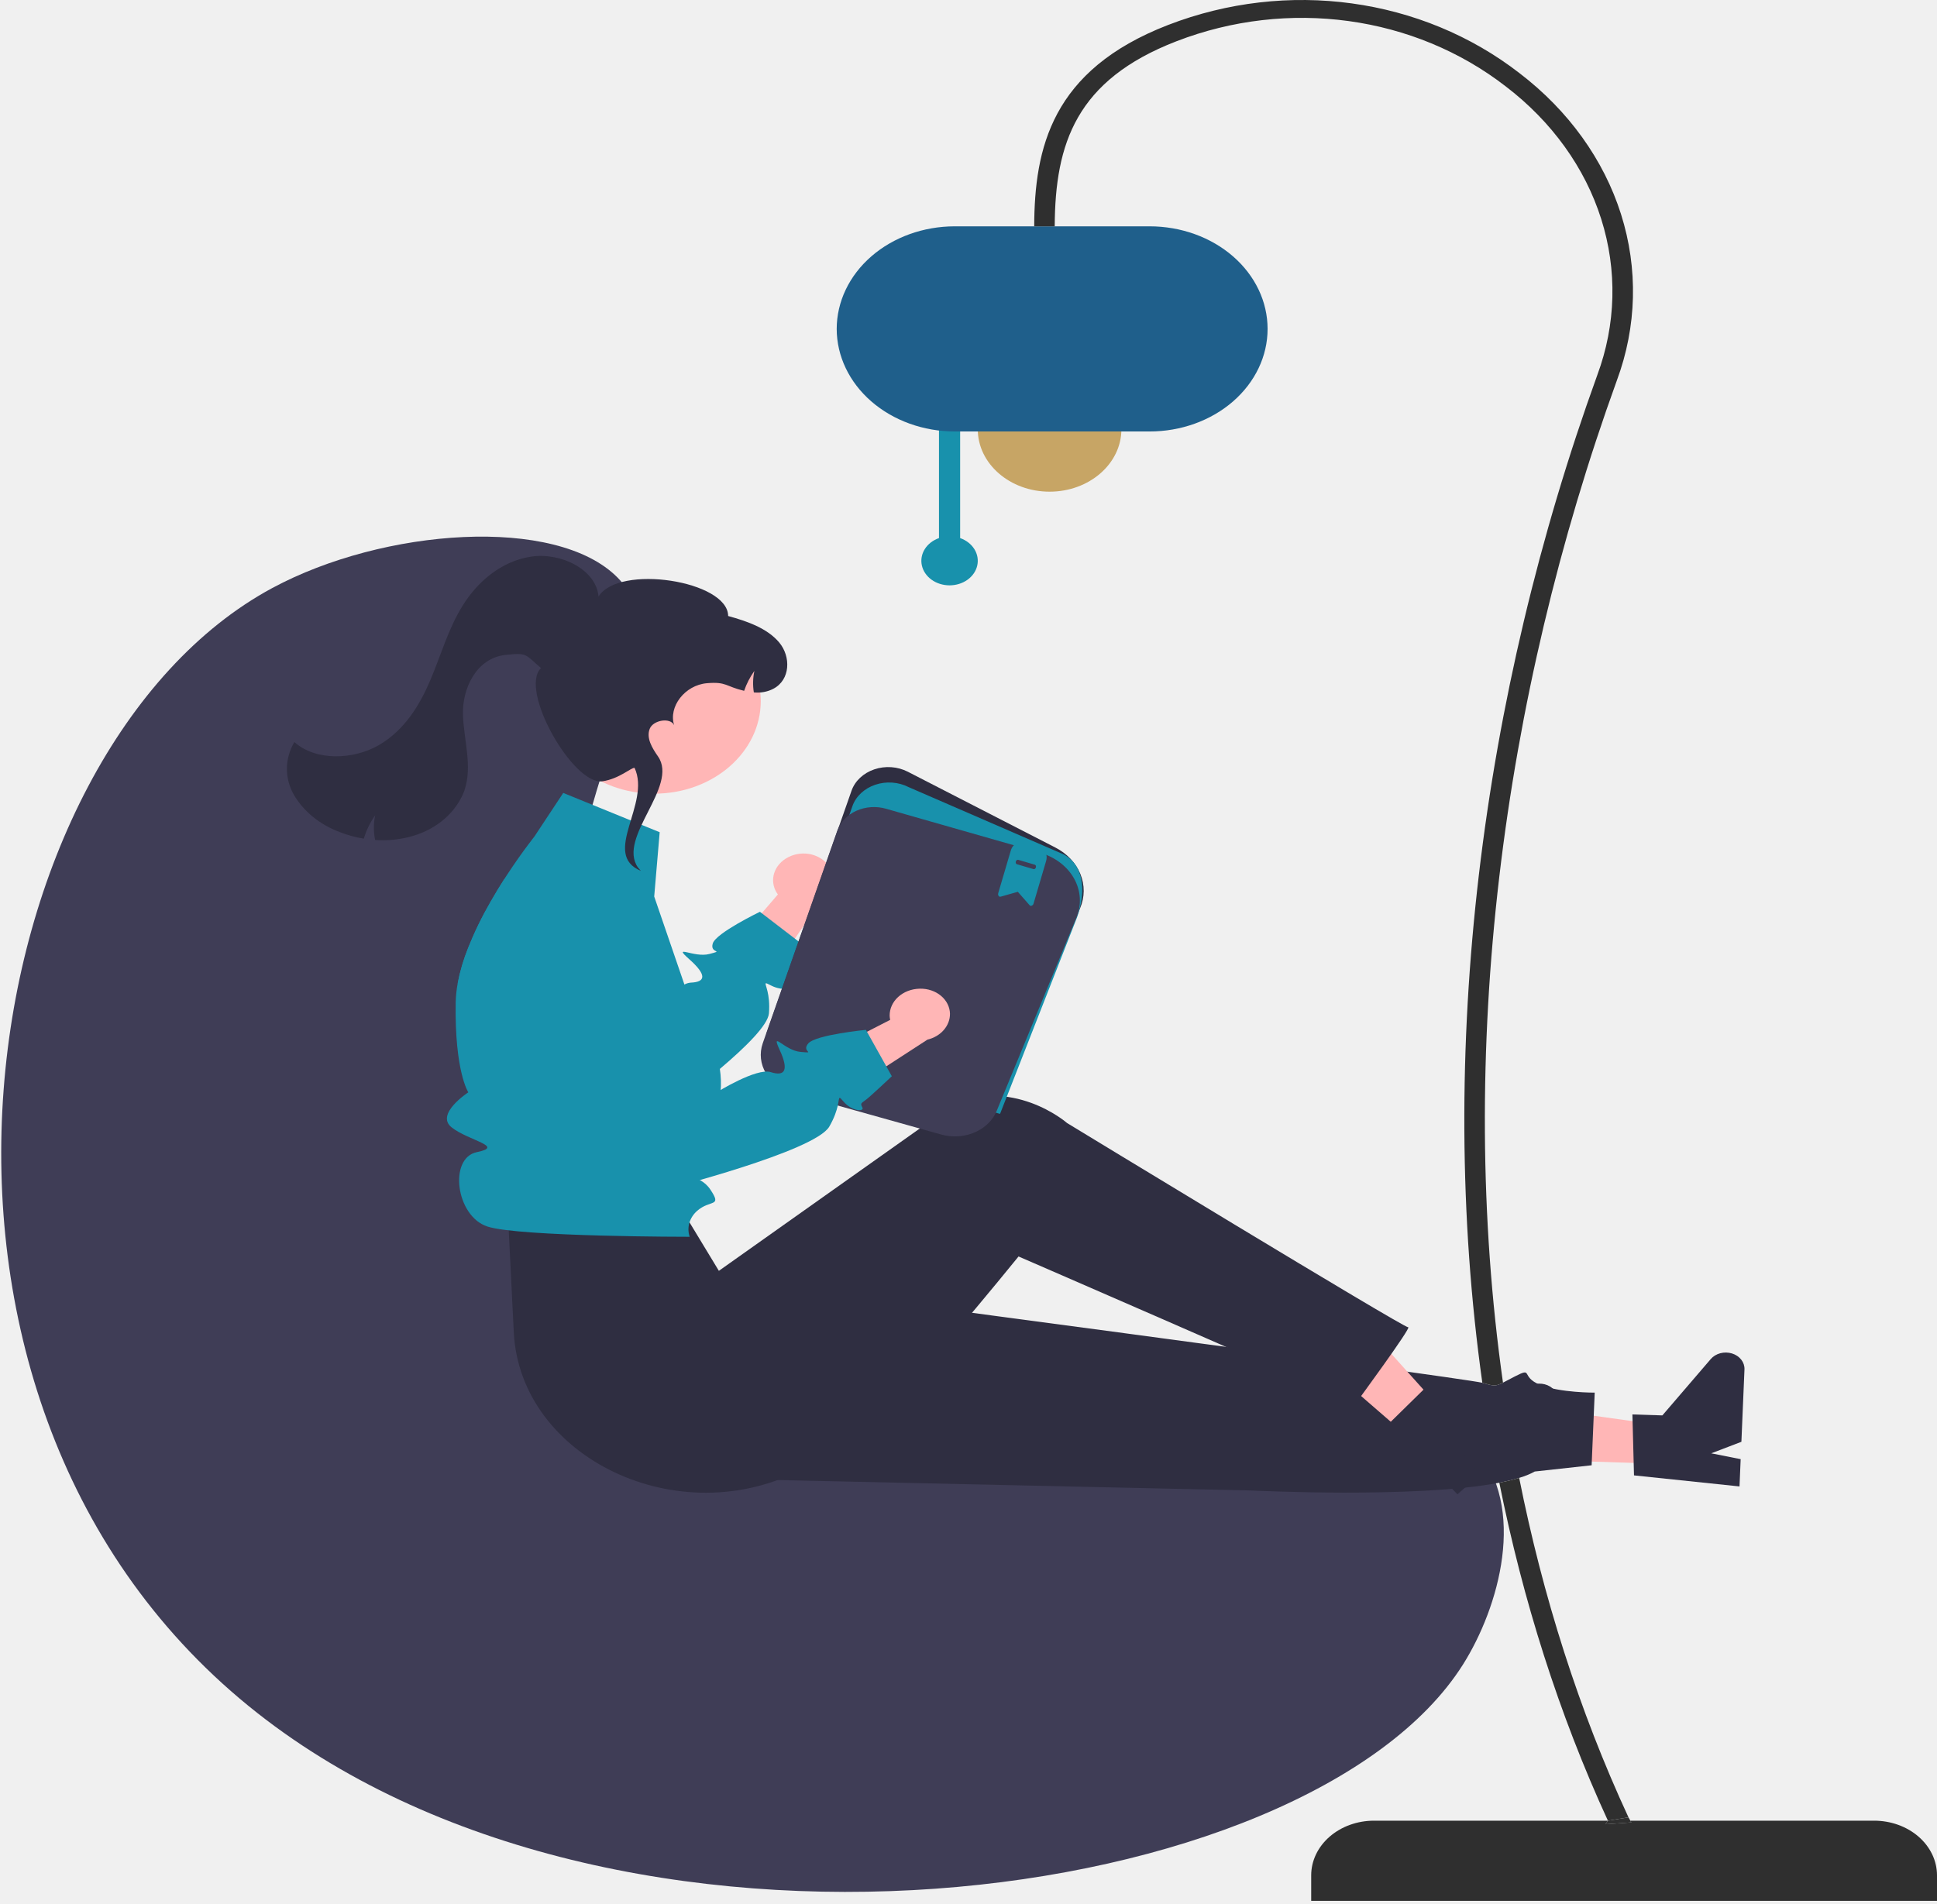
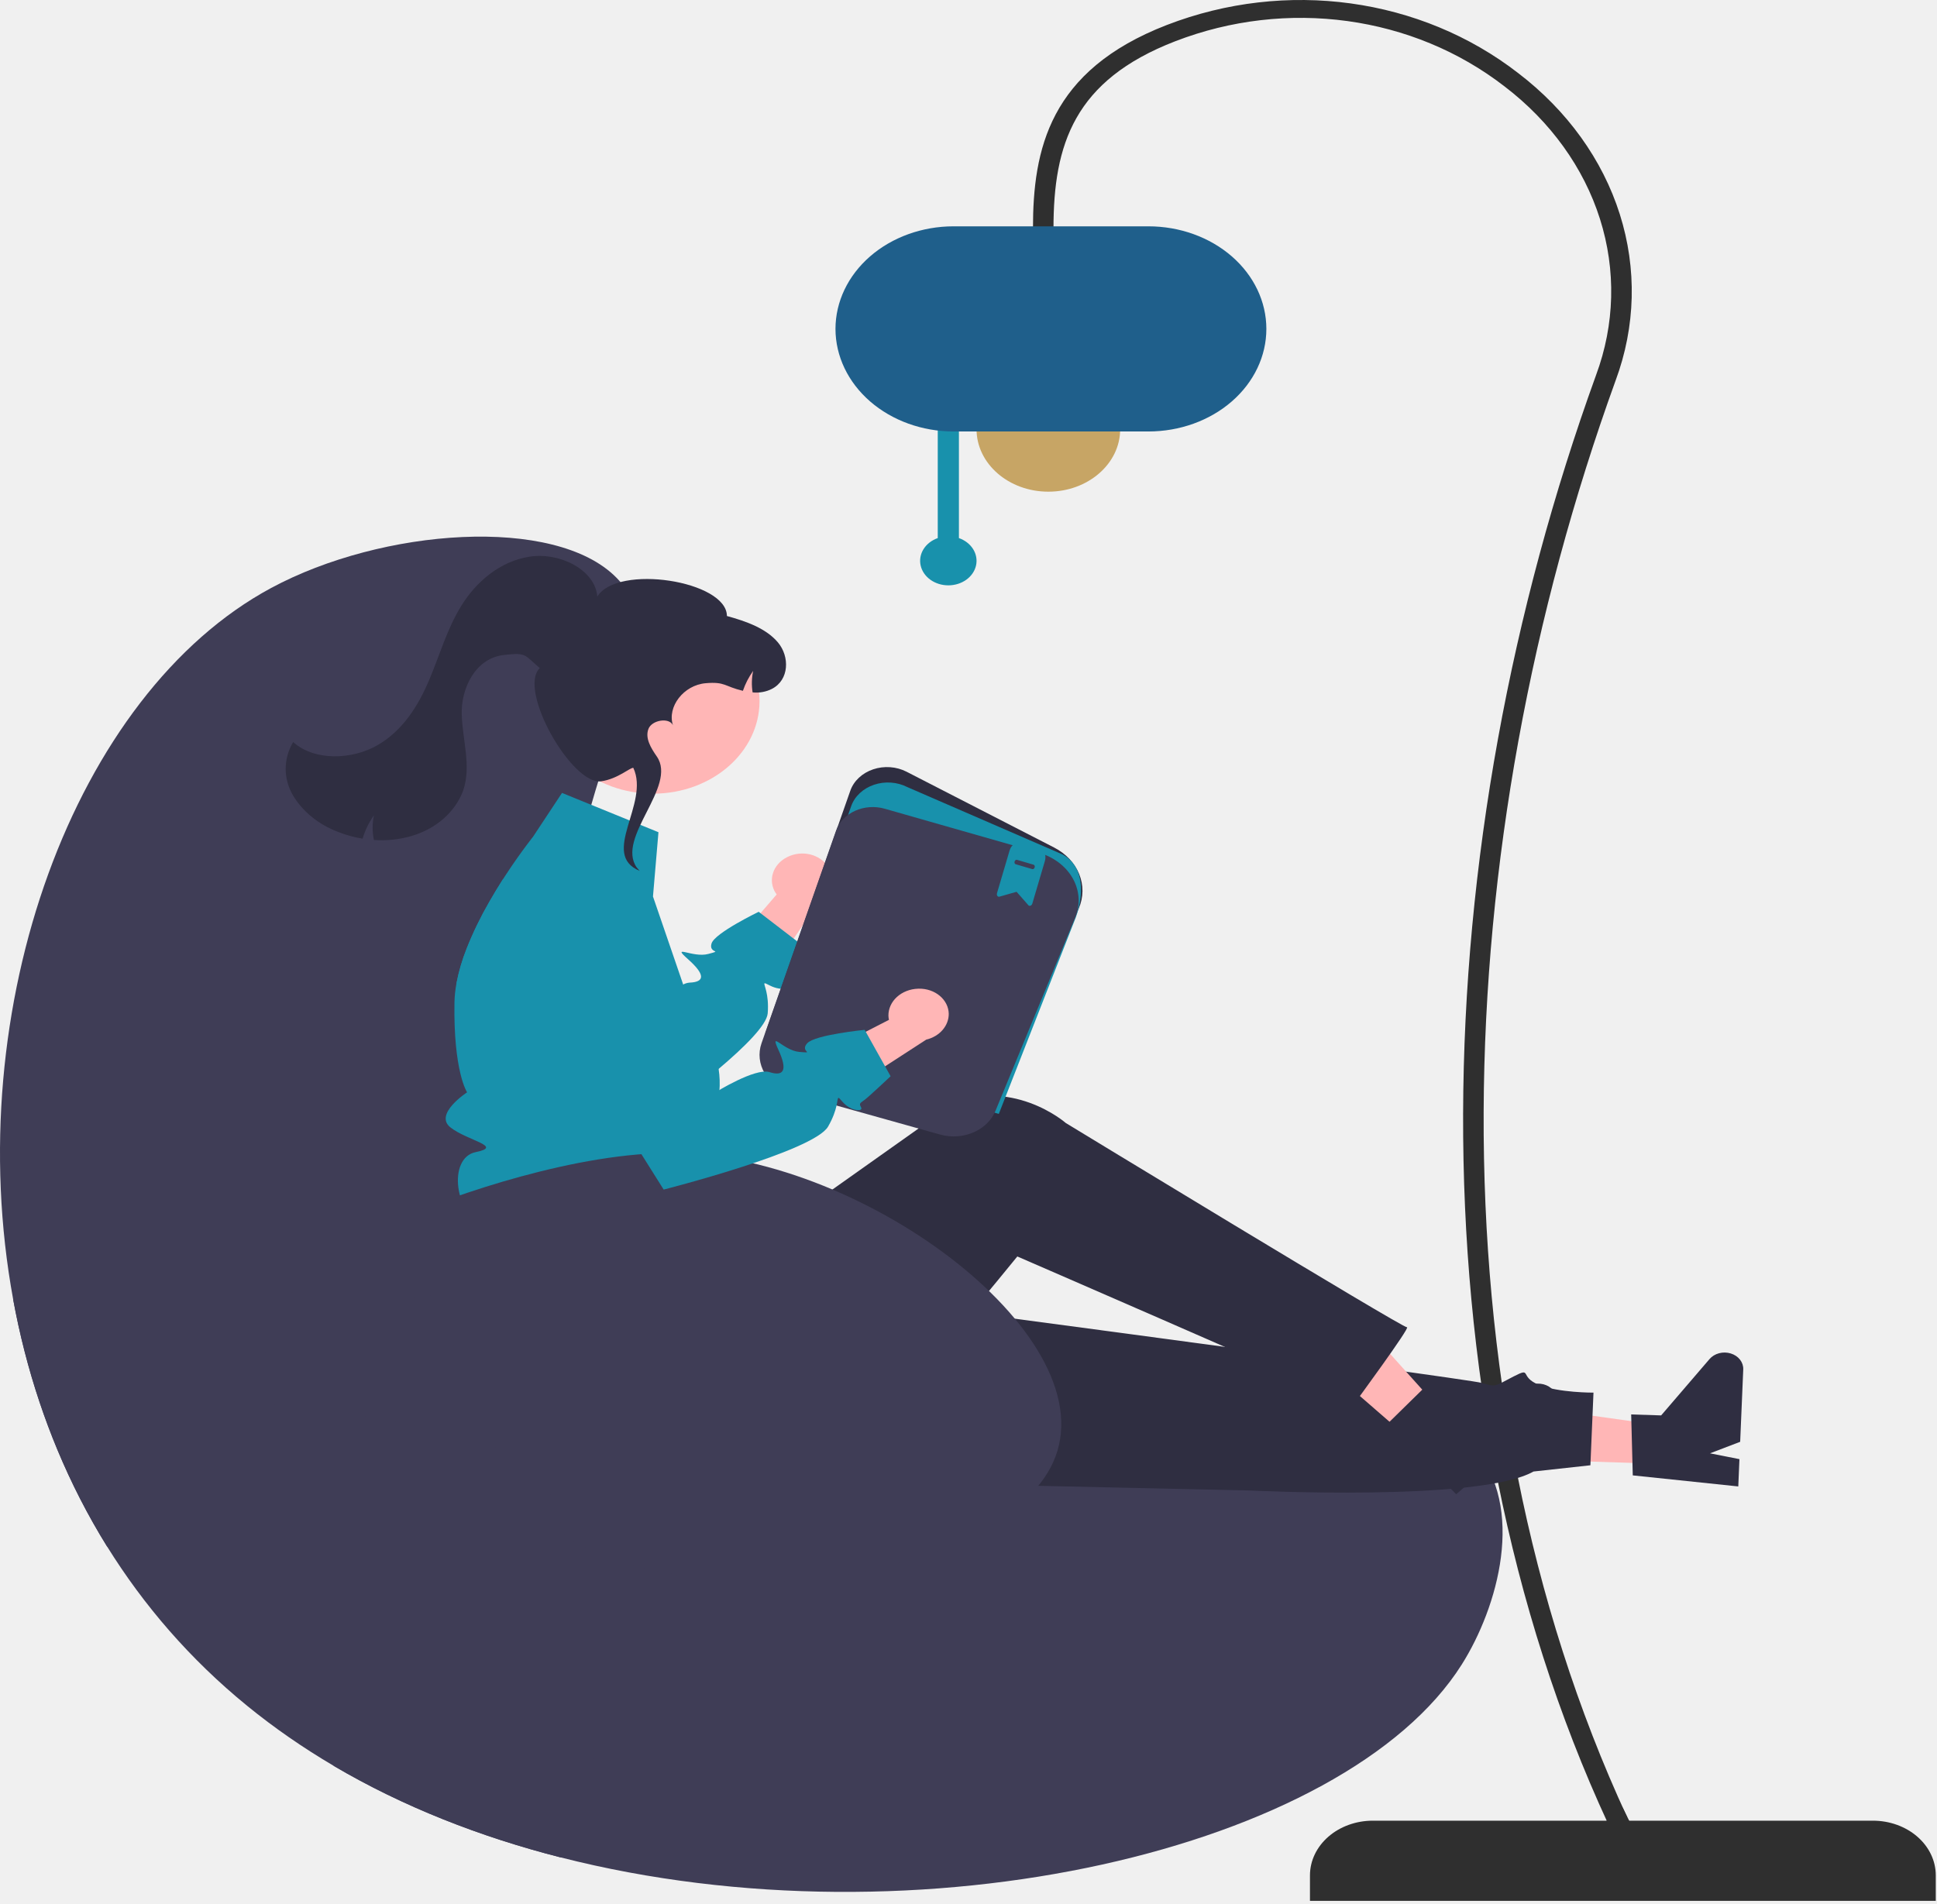
<svg xmlns="http://www.w3.org/2000/svg" width="526" height="517" viewBox="0 0 526 517" fill="none">
-   <path d="M285.019 133.549C295.789 133.549 304.52 125.956 304.52 116.59C304.52 107.224 295.789 99.631 285.019 99.631C274.248 99.631 265.517 107.224 265.517 116.59C265.517 125.956 274.248 133.549 285.019 133.549Z" fill="#C7A565" />
-   <path d="M254.985 146.154V130.088V114.021H260.73V146.154C262.378 146.734 263.743 147.794 264.591 149.153C265.439 150.512 265.717 152.085 265.377 153.603C265.038 155.12 264.102 156.488 262.73 157.471C261.358 158.454 259.635 158.992 257.857 158.992C256.08 158.992 254.357 158.454 252.985 157.471C251.613 156.488 250.677 155.12 250.338 153.603C249.998 152.085 250.276 150.512 251.124 149.153C251.972 147.794 253.337 146.734 254.985 146.154Z" fill="#1891AC" />
-   <path d="M227.211 89.335C227.221 81.948 230.599 74.866 236.605 69.643C242.611 64.42 250.755 61.482 259.249 61.474H280.841H286.413H312.181C320.678 61.474 328.827 64.409 334.835 69.634C340.844 74.859 344.219 81.945 344.219 89.335C344.219 96.724 340.844 103.81 334.835 109.035C328.827 114.26 320.678 117.196 312.181 117.196H259.249C250.755 117.187 242.611 114.249 236.605 109.026C230.599 103.803 227.221 96.721 227.211 89.335Z" fill="#1F5F8B" />
-   <path d="M152.632 261.868C157.946 202.739 185.119 174.567 167.72 156.9C151.053 139.977 104.107 143.472 73.958 159.711C-7.363 203.511 -37.156 378.079 67.491 463.369C166.932 544.416 355.393 518.458 397.275 452.122C407.047 436.644 414.811 409.511 400.508 393.078C364.999 352.28 235.897 426.176 178.497 379.957C144.48 352.566 149.715 294.318 152.632 261.868Z" fill="#3F3D56" />
-   <path d="M214.794 232.492C212.819 233.282 211.276 234.711 210.494 236.475C209.712 238.24 209.753 240.199 210.607 241.938C210.787 242.289 211 242.626 211.244 242.947L193.79 263.214L202.499 274.534L222.958 244.523C224.408 243.54 225.442 242.167 225.9 240.619C226.358 239.071 226.214 237.435 225.491 235.965C225.07 235.133 224.464 234.38 223.708 233.751C222.953 233.122 222.062 232.628 221.088 232.298C220.113 231.969 219.073 231.809 218.027 231.829C216.981 231.848 215.95 232.047 214.993 232.413C214.926 232.439 214.86 232.465 214.794 232.492Z" fill="#FFB6B6" />
-   <path d="M214.78 267.436C215.922 268.317 212.754 269.404 209.402 267.689C208.443 267.192 208.033 266.986 207.925 267.117C207.656 267.445 209.229 269.863 208.809 275.233C208.55 278.439 202.429 284.465 195.478 290.341C186.08 298.289 175.152 305.955 175.152 305.955L131.084 275.233L124.294 267.061C124.916 263.834 125.849 260.658 127.085 257.567C128.788 253.289 130.811 249.112 133.142 245.064C134.392 242.862 135.675 240.763 136.903 238.832L176.521 276.789C176.521 276.789 181.78 269.423 185.854 267.417C186.373 267.128 186.964 266.952 187.578 266.902C191.695 266.733 191.943 264.783 187.168 260.538C182.394 256.292 188.419 260.257 192.665 259.113C196.911 257.97 192.665 259.113 193.559 256.255C194.454 253.396 206.363 247.661 206.363 247.661L206.859 248.045L218.433 256.93C218.433 256.93 215.62 263.64 214.844 265.055C214.068 266.47 213.648 266.545 214.78 267.436Z" fill="#1891AC" />
-   <path d="M452.005 397.63L452.444 387.292L406.801 380.901L406.153 396.158L452.005 397.63Z" fill="#FFB6B6" />
-   <path d="M443.72 400.742L443.287 384.19L451.424 384.451L464.56 369.149C465.209 368.393 466.118 367.838 467.156 367.563C468.194 367.289 469.305 367.31 470.328 367.624C471.35 367.937 472.231 368.527 472.841 369.307C473.451 370.087 473.759 371.016 473.719 371.958L472.884 391.621L464.692 394.751L472.684 396.333L472.37 403.746L443.72 400.742Z" fill="#2F2E41" />
-   <path d="M195.12 401.654L339.689 404.842C339.689 404.842 384.562 407.096 407.146 402.732C409.131 402.349 410.944 401.914 412.539 401.423C414.202 400.91 415.628 400.335 416.766 399.691L432.213 397.996L433.05 378.265C433.05 378.265 423.604 378.325 418.174 376.125C412.743 373.925 416.517 371.232 411.34 373.88C409.908 374.612 408.914 375.166 408.14 375.558C406.117 376.586 405.602 376.509 402.706 375.629C402.665 375.616 402.607 375.602 402.531 375.585C395.026 373.925 215.128 350.079 215.128 350.079L195.12 401.654Z" fill="#2F2E41" />
-   <path d="M385.623 393.092L394.031 385.774L365.568 354.092L353.16 364.895L385.623 393.092Z" fill="#FFB6B6" />
-   <path d="M377.116 386.725L389.743 374.335L395.504 379.339L417.102 375.891C418.168 375.72 419.27 375.851 420.245 376.263C421.22 376.676 422.019 377.348 422.523 378.183C423.027 379.018 423.212 379.972 423.049 380.904C422.887 381.836 422.385 382.699 421.619 383.367L405.63 397.288L397.175 394.737L401.798 400.624L395.769 405.873L377.116 386.725Z" fill="#2F2E41" />
-   <path d="M138.083 332.801L139.52 361.855C141.212 396.057 184.525 416.757 218.111 398.9C218.73 398.571 219.351 398.23 219.974 397.877C219.974 397.877 232.707 394.903 232.32 390.194C231.934 385.485 235.044 383.193 237.797 384.478C240.55 385.762 276.591 341.281 276.591 341.281C276.591 341.281 351.473 373.764 367.993 381.41C367.993 381.41 383.524 360.292 382.398 360.513C381.272 360.735 289.76 305.035 289.76 305.035C289.76 305.035 274.852 291.914 256.358 300.577C255.973 301.85 256.303 301.894 256.303 301.894L195.212 345.183L186.58 330.927L138.083 332.801Z" fill="#2F2E41" />
-   <path d="M195.682 296.48C195.566 297.822 195.347 299.156 195.025 300.473C194.585 302.378 193.876 304.229 192.913 305.983C192.913 305.983 192.913 307.942 188.602 314.503C184.291 321.063 189.68 318.252 192.913 323.125C196.146 327.989 192.913 325.749 189.324 328.88C188.291 329.791 187.557 330.926 187.199 332.167C186.84 333.408 186.871 334.71 187.287 335.937C187.287 335.937 140.988 335.965 132.366 333.153C123.744 330.342 121.783 314.503 129.51 312.938C137.227 311.372 127.171 309.817 122.634 306.208C118.097 302.6 127.171 296.696 127.171 296.696C127.171 296.696 123.432 291.082 123.744 272.234C123.788 270.501 123.972 268.772 124.294 267.061C124.916 263.834 125.849 260.658 127.085 257.567C128.788 253.289 130.811 249.112 133.142 245.064C134.392 242.862 135.675 240.763 136.903 238.832C137.097 238.532 137.28 238.242 137.474 237.951C139.813 234.352 141.947 231.409 143.359 229.525C144.447 228.063 145.105 227.239 145.105 227.239L152.951 215.373L179.139 226.048L177.652 243.509L185.854 267.417L188.332 274.662C188.332 274.662 187.653 274.69 188.462 275.655C192.184 279.959 194.597 285.01 195.478 290.341C195.788 292.376 195.857 294.433 195.682 296.48Z" fill="#1891AC" />
-   <path d="M271.312 298.362L270.821 298.224L208.139 280.671L231.237 214.773C231.697 213.461 232.493 212.257 233.566 211.251C234.639 210.246 235.961 209.465 237.431 208.968C238.902 208.471 240.482 208.271 242.055 208.382C243.627 208.494 245.15 208.915 246.508 209.612L286.564 230.193C289.735 231.82 292.147 234.365 293.379 237.382C294.612 240.399 294.586 243.696 293.306 246.698L271.312 298.362Z" fill="#2F2E41" />
-   <path d="M271.567 302.551L208.381 284.857L231.479 218.959C231.939 217.647 232.735 216.443 233.808 215.437C234.881 214.432 236.203 213.651 237.673 213.154C239.143 212.657 240.724 212.457 242.297 212.569C243.869 212.68 245.391 213.101 246.75 213.799L288.718 232.02C295.023 235.259 294.876 243.641 291.948 250.519L271.567 302.551Z" fill="#1891AC" />
-   <path d="M265.241 307.321C263.786 308.034 262.176 308.477 260.514 308.621C258.851 308.765 257.173 308.606 255.584 308.156L215.197 296.846C212.099 295.965 209.519 294.066 208.009 291.554C206.498 289.042 206.178 286.115 207.115 283.4L227.363 225.633C227.768 224.479 228.433 223.407 229.32 222.479C230.208 221.552 231.299 220.788 232.531 220.232C233.762 219.676 235.109 219.34 236.492 219.242C237.875 219.145 239.266 219.289 240.584 219.665L282.437 231.616C284.431 232.185 286.274 233.096 287.857 234.295C289.439 235.494 290.729 236.957 291.651 238.597C292.573 240.237 293.107 242.021 293.222 243.843C293.338 245.666 293.032 247.49 292.323 249.208L270.674 301.696C269.702 304.079 267.772 306.076 265.241 307.321Z" fill="#3F3D56" />
-   <path d="M177.659 215.576C193.635 215.576 206.586 204.313 206.586 190.42C206.586 176.527 193.635 165.265 177.659 165.265C161.683 165.265 148.732 176.527 148.732 190.42C148.732 204.313 161.683 215.576 177.659 215.576Z" fill="#FFB6B6" />
-   <path d="M79.841 215.955C82.495 220.43 86.848 223.968 92.161 225.97C94.281 226.81 96.51 227.424 98.799 227.798C99.447 225.566 100.483 223.433 101.872 221.473C101.409 223.682 101.409 225.945 101.872 228.154C105.36 228.402 108.87 228.023 112.183 227.041C115.436 226.078 118.387 224.47 120.801 222.343C123.215 220.217 125.026 217.63 126.09 214.788C128.394 208.12 125.912 200.998 125.717 194.038C125.515 187.077 129.316 178.752 137.262 177.891C143.313 177.234 142.565 177.744 146.913 181.461C140.831 187.337 155.659 213.36 163.615 212.21C168.114 211.56 171.424 208.455 172.313 208.562C176.869 218.265 163.165 232.025 174.034 236.542L173.228 235.614C167.539 227.441 184.373 213.636 178.684 205.463C177.098 203.176 175.448 200.496 176.43 197.966C177.361 195.561 182.078 194.8 183.073 196.989C181.455 191.972 185.971 186.084 191.969 185.572C197.298 185.115 196.991 186.436 202.071 187.641C202.721 185.737 203.656 183.917 204.854 182.227C204.448 184.155 204.398 186.127 204.706 188.069C206.538 188.259 208.392 187.918 209.978 187.099C214.67 184.653 214.81 178.339 211.587 174.496C208.358 170.653 202.949 168.755 197.732 167.319C197.684 157.723 167.992 153.13 162.531 162.051C161.969 154.827 152.447 149.961 144.244 151.188C136.041 152.416 129.57 158.135 125.625 164.511C121.68 170.881 119.722 178.014 116.834 184.799C113.946 191.585 109.819 198.351 102.904 202.377C95.99 206.397 85.714 206.763 79.942 201.551C78.625 203.776 77.93 206.24 77.912 208.743C77.895 211.245 78.555 213.716 79.841 215.955Z" fill="#2F2E41" />
-   <path d="M249.63 268.55C247.457 268.619 245.402 269.423 243.9 270.79C242.398 272.157 241.569 273.979 241.589 275.87C241.6 276.254 241.647 276.637 241.731 277.014L216.657 289.887L219.692 303.25L251.848 282.386C253.62 281.963 255.182 281.042 256.29 279.766C257.397 278.49 257.987 276.931 257.969 275.333C257.948 274.423 257.722 273.526 257.303 272.693C256.884 271.86 256.28 271.106 255.526 270.476C254.772 269.845 253.882 269.35 252.908 269.019C251.934 268.687 250.895 268.526 249.849 268.544C249.776 268.545 249.703 268.547 249.63 268.55Z" fill="#FFB6B6" />
-   <path d="M229.09 299.239C228.42 298.458 228.131 298.13 227.979 298.22C227.586 298.426 227.964 301.187 225.203 305.999C221.315 312.758 180.554 323.111 180.554 323.111L153.461 280.01L145.852 251.866C145.586 250.885 145.457 249.88 145.467 248.871C152.251 244.72 159.456 241.114 166.991 238.097C170.002 239.583 172.297 241.961 173.458 244.797L194.716 296.641C194.716 296.641 205.412 289.99 209.292 291.211C213.166 292.439 214.266 290.717 211.734 285.203C209.202 279.688 213.003 285.364 217.425 285.725C221.857 286.091 217.425 285.725 219.519 283.385C221.612 281.045 235.145 279.729 235.145 279.729L235.432 280.251L240.677 289.633L242.178 292.328C242.178 292.328 236.618 297.574 235.277 298.619C233.929 299.673 233.513 299.6 234.173 300.799C234.824 301.994 231.42 301.939 229.09 299.239Z" fill="#1891AC" />
-   <path d="M408.14 375.558C395.474 286.007 407.788 189.769 439.066 103.334C444.496 88.698 444.887 73.002 440.193 58.175C435.498 43.348 425.922 30.038 412.642 19.883C386.111 -0.706 349.533 -5.722 317.178 6.792C285.543 19.029 280.925 40.26 280.841 61.474H286.413C286.513 38.913 292.272 21.73 319.443 11.219C349.767 -0.509 384.056 4.195 408.932 23.499C421.405 33.037 430.4 45.538 434.809 59.464C439.219 73.389 438.851 88.132 433.751 101.879C402.224 189.003 389.914 285.652 402.531 375.585C402.607 375.602 402.665 375.616 402.706 375.629C405.602 376.509 406.117 376.586 408.14 375.558Z" fill="#2F2F2F" />
-   <path d="M412.539 401.423C410.944 401.914 409.131 402.349 407.146 402.732C413.555 434.68 423.295 465.535 436.635 494.531L439.428 494.078L442.221 493.626C428.738 464.523 418.941 433.523 412.539 401.423Z" fill="#2F2F2F" />
-   <path d="M356.059 509.377V516.304H376.213H386.846H391.932H397.265H442.323H526V509.377C526 505.44 524.201 501.663 521 498.879C517.798 496.095 513.455 494.531 508.927 494.531H442.734L443 495L436 495.5L436.635 494.531H373.132C368.604 494.531 364.261 496.095 361.06 498.879C357.858 501.663 356.059 505.44 356.059 509.377Z" fill="#2F2F2F" />
-   <path d="M436 495.5L443 495L442.734 494.531L442.221 493.626L439.428 494.078L436.635 494.531L436 495.5Z" fill="#2F2F2F" />
-   <g clip-path="url(#clip0_1608_299)">
-     <path d="M281.951 230.174C283.576 230.652 284.65 231.849 284.06 233.916L280.668 245.423C280.63 245.551 280.568 245.673 280.486 245.773C280.355 245.932 280.183 246.029 280.003 246.042C279.829 246.057 279.664 245.976 279.552 245.827L276.391 242.229L271.776 243.54C271.669 243.573 271.555 243.582 271.453 243.552C271.117 243.453 270.95 243.025 271.075 242.601L274.467 231.094C275.075 229.033 276.633 228.609 278.252 229.086L281.951 230.174ZM281.009 234.872L276.494 233.544C276.237 233.468 275.949 233.672 275.85 234.005C275.752 234.338 275.884 234.666 276.141 234.742L280.656 236.07C280.914 236.146 281.202 235.941 281.3 235.608C281.398 235.275 281.267 234.948 281.009 234.872Z" fill="#1891AC" />
+   <path d="M525.667 516.304H441.99H396.932H391.598H386.513H375.88H355.726V509.377C355.726 505.44 357.525 501.663 360.727 498.879C363.928 496.095 368.271 494.531 372.799 494.531H508.594C513.122 494.531 517.465 496.095 520.666 498.879C523.868 501.663 525.667 505.44 525.667 509.377V516.304Z" fill="#2F2F2F" />
+   <path d="M436.719 495.436L441.887 493.626C387.814 376.904 393.023 229.651 438.733 103.334C444.163 88.698 444.554 73.002 439.859 58.175C435.165 43.348 425.588 30.038 412.309 19.883C385.777 -0.706 349.2 -5.722 316.845 6.792C284.908 19.146 280.506 40.665 280.506 62.08H286.078C286.078 39.221 291.696 21.823 319.11 11.219C349.434 -0.509 383.723 4.195 408.598 23.499C421.072 33.037 430.066 45.538 434.476 59.464C438.886 73.389 438.518 88.132 433.418 101.879C387.18 229.655 382.277 377.919 436.719 495.436Z" fill="#2F2F2F" />
+   <path d="M284.685 133.549C295.456 133.549 304.187 125.956 304.187 116.59C304.187 107.224 295.456 99.631 284.685 99.631C273.915 99.631 265.184 107.224 265.184 116.59C265.184 125.956 273.915 133.549 284.685 133.549Z" fill="#C7A565" />
+   <path d="M254.651 146.154V114.021H260.397V146.154C262.045 146.734 263.41 147.794 264.258 149.153C265.105 150.512 265.383 152.085 265.044 153.603C264.704 155.12 263.768 156.488 262.396 157.471C261.024 158.454 259.302 158.992 257.524 158.992C255.746 158.992 254.024 158.454 252.652 157.471C251.28 156.488 250.344 155.12 250.005 153.603C249.665 152.085 249.943 150.512 250.791 149.153C251.638 147.794 253.003 146.734 254.651 146.154Z" fill="#1891AC" />
+   <path d="M226.878 89.335C226.887 81.948 230.266 74.866 236.272 69.643C242.278 64.42 250.422 61.482 258.916 61.474H311.848C320.345 61.474 328.494 64.409 334.502 69.634C340.51 74.859 343.886 81.945 343.886 89.335C343.886 96.724 340.51 103.81 334.502 109.035C328.494 114.26 320.345 117.196 311.848 117.196H258.916C250.422 117.187 242.278 114.249 236.272 109.026C230.266 103.803 226.887 96.721 226.878 89.335Z" fill="#1F5F8B" />
+   <path d="M152.298 261.868C157.613 202.739 184.786 174.567 167.386 156.9C150.72 139.977 103.774 143.473 73.624 159.711C20.202 188.485 -10.983 273.694 3.577 352.952C5.309 362.384 7.689 371.731 10.757 380.89C12.209 385.223 13.814 389.514 15.578 393.751C19.345 402.802 23.833 411.609 29.083 420.062C38.977 435.993 51.578 450.67 67.158 463.369C74.519 469.369 82.369 474.782 90.61 479.636C109.468 490.743 130.379 498.921 152.199 504.494C249.662 529.387 365.254 502.311 396.942 452.122C406.714 436.644 414.477 409.511 400.175 393.078C364.666 352.28 235.564 426.176 178.164 379.957C144.146 352.566 149.382 294.318 152.298 261.868Z" fill="#3F3D56" />
+   <path d="M214.461 232.492C212.485 233.282 210.943 234.711 210.161 236.475C209.379 238.24 209.419 240.199 210.274 241.938C210.454 242.289 210.667 242.626 210.911 242.947L193.456 263.214L202.166 274.534L222.625 244.523C224.074 243.54 225.109 242.167 225.567 240.619C226.025 239.071 225.881 237.435 225.157 235.965C224.736 235.133 224.131 234.38 223.375 233.751C222.62 233.122 221.729 232.628 220.754 232.298C219.78 231.969 218.74 231.809 217.694 231.829C216.648 231.848 215.617 232.047 214.66 232.413C214.593 232.439 214.526 232.465 214.461 232.492Z" fill="#FFB6B6" />
+   <path d="M214.446 267.436C215.589 268.317 212.42 269.404 209.069 267.689C208.109 267.192 207.7 266.986 207.592 267.117C207.323 267.445 208.896 269.863 208.476 275.233C208.217 278.439 202.096 284.465 195.144 290.341C185.747 298.289 174.819 305.955 174.819 305.955L130.75 275.233L123.961 267.061C124.582 263.834 125.516 260.658 126.752 257.567C128.454 253.289 130.478 249.112 132.809 245.064C134.059 242.862 135.341 240.763 136.57 238.832L176.187 276.789C176.187 276.789 181.447 269.423 185.52 267.417C186.04 267.128 186.631 266.952 187.245 266.902C191.362 266.733 191.61 264.783 186.835 260.538C182.061 256.292 188.085 260.257 192.332 259.113C196.578 257.97 192.332 259.113 193.226 256.255C194.121 253.396 206.029 247.661 206.029 247.661L206.525 248.045L218.1 256.93C218.1 256.93 215.287 263.64 214.511 265.055C213.735 266.47 213.315 266.545 214.446 267.436Z" fill="#1891AC" />
+   <path d="M451.672 397.63L452.111 387.292L406.467 380.901L405.82 396.158L451.672 397.63Z" fill="#FFB6B6" />
+   <path d="M443.387 400.742L442.954 384.19L451.091 384.451L464.227 369.149C464.876 368.393 465.785 367.838 466.823 367.563C467.86 367.289 468.972 367.31 469.994 367.624C471.017 367.937 471.898 368.527 472.508 369.307C473.118 370.087 473.425 371.016 473.385 371.958L472.551 391.621L464.359 394.751L472.351 396.333L472.037 403.746L443.387 400.742Z" fill="#2F2E41" />
+   <path d="M194.786 401.654L339.356 404.842C339.356 404.842 401.785 407.978 416.433 399.691L431.879 397.996L432.717 378.265C432.717 378.265 423.271 378.325 417.841 376.125C412.41 373.925 416.184 371.232 411.006 373.88C405.829 376.527 406.376 376.845 402.372 375.629C398.369 374.412 214.795 350.079 214.795 350.079L194.786 401.654Z" fill="#2F2E41" />
+   <path d="M385.29 393.092L393.697 385.774L365.234 354.092L352.827 364.895L385.29 393.092Z" fill="#FFB6B6" />
+   <path d="M376.782 386.725L389.41 374.335L395.171 379.339L416.768 375.891C417.835 375.72 418.937 375.851 419.912 376.263C420.887 376.676 421.685 377.348 422.19 378.183C422.694 379.018 422.879 379.972 422.716 380.904C422.553 381.836 422.052 382.699 421.286 383.367L405.296 397.288L396.842 394.737L401.464 400.624L395.436 405.873L376.782 386.725Z" fill="#2F2E41" />
+   <path d="M137.75 332.801L139.187 361.855C140.879 396.057 184.192 416.757 217.778 398.9C218.397 398.571 219.018 398.23 219.641 397.877C219.641 397.877 232.374 394.903 231.987 390.194C231.601 385.485 234.711 383.193 237.464 384.478C240.217 385.762 276.258 341.281 276.258 341.281C276.258 341.281 351.14 373.764 367.659 381.41C367.659 381.41 383.191 360.292 382.065 360.513C380.939 360.735 289.427 305.035 289.427 305.035C289.427 305.035 274.518 291.914 256.025 300.577C255.64 301.85 255.969 301.894 255.969 301.894L194.879 345.183L186.247 330.927L137.75 332.801Z" fill="#2F2E41" />
+   <path d="M195.349 296.48C195.233 297.822 195.013 299.156 194.692 300.473C194.252 302.378 193.542 304.229 192.579 305.983C192.579 305.983 192.579 307.942 188.269 314.503C183.958 321.063 189.346 318.252 192.579 323.125C195.813 327.989 192.579 325.749 188.991 328.88C187.957 329.791 187.224 330.926 186.865 332.167C186.507 333.408 186.538 334.71 186.954 335.937C186.954 335.937 140.655 335.965 132.033 333.153C123.411 330.342 121.45 314.503 129.177 312.938C136.893 311.372 126.838 309.817 122.301 306.208C117.764 302.6 126.838 296.696 126.838 296.696C126.838 296.696 123.098 291.082 123.411 272.234C123.455 270.501 123.639 268.772 123.961 267.061C124.582 263.834 125.516 260.658 126.752 257.567C128.454 253.289 130.478 249.112 132.809 245.064C134.059 242.862 135.341 240.763 136.57 238.832C136.764 238.532 136.947 238.242 137.141 237.951C139.48 234.352 141.614 231.409 143.026 229.525C144.114 228.063 144.771 227.239 144.771 227.239L152.617 215.373L178.806 226.048L177.319 243.509L185.52 267.417L187.999 274.662C187.999 274.662 187.32 274.69 188.128 275.655C191.851 279.959 194.264 285.01 195.144 290.341C195.455 292.376 195.523 294.433 195.349 296.48Z" fill="#1891AC" />
+   <path d="M270.979 298.362L270.488 298.224L207.806 280.671L230.904 214.773C231.364 213.461 232.16 212.257 233.233 211.251C234.306 210.246 235.628 209.465 237.098 208.968C238.568 208.471 240.149 208.271 241.721 208.382C243.294 208.494 244.816 208.915 246.175 209.612L286.231 230.193C289.401 231.82 291.814 234.365 293.046 237.382C294.279 240.399 294.253 243.696 292.973 246.698L270.979 298.362Z" fill="#2F2E41" />
+   <path d="M271.234 302.551L208.048 284.857L231.145 218.959C231.605 217.647 232.402 216.443 233.475 215.437C234.548 214.432 235.869 213.651 237.34 213.154C238.81 212.657 240.391 212.457 241.963 212.569C243.536 212.68 245.058 213.101 246.416 213.799L288.385 232.02C294.69 235.259 294.542 243.641 291.615 250.519L271.234 302.551Z" fill="#1891AC" />
+   <path d="M264.908 307.321C263.453 308.034 261.843 308.477 260.18 308.621C258.518 308.765 256.839 308.606 255.251 308.156L214.864 296.846C211.766 295.965 209.186 294.066 207.675 291.554C206.165 289.042 205.844 286.115 206.782 283.4L227.03 225.633C227.434 224.479 228.1 223.407 228.987 222.479C229.875 221.552 230.966 220.788 232.197 220.232C233.429 219.676 234.775 219.34 236.158 219.242C237.541 219.145 238.933 219.289 240.251 219.665L282.104 231.616C284.098 232.185 285.941 233.096 287.523 234.295C289.106 235.494 290.396 236.957 291.318 238.597C292.239 240.237 292.774 242.021 292.889 243.843C293.005 245.666 292.699 247.49 291.99 249.208L270.341 301.696C269.369 304.079 267.439 306.076 264.908 307.321Z" fill="#3F3D56" />
+   <path d="M177.326 215.576C193.302 215.576 206.253 204.313 206.253 190.42C206.253 176.527 193.302 165.265 177.326 165.265C161.35 165.265 148.398 176.527 148.398 190.42C148.398 204.313 161.35 215.576 177.326 215.576Z" fill="#FFB6B6" />
+   <path d="M79.508 215.955C82.162 220.43 86.515 223.968 91.827 225.97C93.947 226.81 96.177 227.424 98.466 227.798C99.114 225.566 100.15 223.433 101.539 221.473C101.076 223.682 101.076 225.945 101.539 228.154C105.027 228.402 108.537 228.023 111.849 227.041C115.103 226.078 118.053 224.47 120.468 222.343C122.882 220.217 124.692 217.63 125.757 214.788C128.061 208.12 125.579 200.998 125.383 194.038C125.182 187.077 128.983 178.752 136.929 177.891C142.98 177.234 142.232 177.744 146.58 181.461C140.498 187.337 155.326 213.36 163.282 212.21C167.78 211.56 171.09 208.455 171.98 208.562C176.536 218.265 162.832 232.025 173.701 236.542L172.895 235.614C167.205 227.441 184.04 213.636 178.35 205.463C176.764 203.176 175.115 200.496 176.096 197.966C177.028 195.561 181.745 194.8 182.74 196.989C181.122 191.972 185.638 186.084 191.636 185.572C196.965 185.115 196.657 186.436 201.738 187.641C202.387 185.737 203.323 183.917 204.52 182.227C204.115 184.155 204.065 186.127 204.372 188.069C206.205 188.259 208.058 187.918 209.645 187.099C214.337 184.653 214.477 178.339 211.253 174.496C208.024 170.653 202.616 168.755 197.398 167.319C197.35 157.723 167.658 153.13 162.198 162.051C161.636 154.827 152.114 149.961 143.911 151.188C135.708 152.416 129.237 158.135 125.292 164.511C121.347 170.881 119.389 178.014 116.501 184.799C113.613 191.585 109.485 198.351 102.57 202.377C95.656 206.397 85.381 206.763 79.608 201.551C78.292 203.776 77.596 206.24 77.579 208.743C77.561 211.245 78.222 213.716 79.508 215.955Z" fill="#2F2E41" />
+   <path d="M109.189 330.99C109.788 330.574 110.437 330.217 111.125 329.924C122.198 325.132 156.629 312.693 183.552 313.203C235.354 314.185 301.279 363.902 285.936 397.288C274.261 422.692 216.221 437.145 173.853 425.586C114.499 409.391 91.071 343.553 109.189 330.99Z" fill="#3F3D56" />
+   <path d="M76.827 398.244C77.222 399.243 77.97 400.107 78.965 400.713C79.96 401.319 81.15 401.635 82.364 401.616L106.087 401.085C107.31 401.065 108.493 400.7 109.458 400.047C110.424 399.393 111.12 398.485 111.443 397.459L114.8 366.242C115.991 366.711 117.288 366.943 118.595 366.92C120.889 366.87 123.066 366.029 124.647 364.583C126.228 363.137 127.084 361.205 127.027 359.21C126.969 357.215 126.003 355.322 124.34 353.947C122.677 352.572 120.455 351.827 118.161 351.877C117.638 351.876 117.117 351.923 116.606 352.018C116.05 351.495 115.375 351.079 114.623 350.797C113.871 350.515 113.06 350.373 112.241 350.38L75.75 351.2C75.447 351.209 75.146 351.242 74.85 351.297C74.05 351.427 73.291 351.704 72.624 352.11C71.957 352.516 71.398 353.042 70.985 353.652C70.572 354.262 70.313 354.941 70.227 355.645C70.141 356.349 70.229 357.061 70.486 357.733L76.827 398.244ZM115.488 364.122L117.877 356.683C118.149 355.824 118.155 354.917 117.895 354.055C118.011 354.055 118.114 354.007 118.23 354.007C119.867 353.978 121.451 354.514 122.635 355.499C123.818 356.484 124.504 357.837 124.543 359.261C124.581 360.685 123.968 362.065 122.839 363.097C121.71 364.129 120.157 364.729 118.519 364.767C117.46 364.796 116.413 364.573 115.488 364.122Z" fill="#3F3D56" />
+   <path d="M74.85 351.297C75.627 355.163 84.368 357.88 94.878 357.408C104.543 357.021 112.445 354.069 113.893 350.572C113.357 350.434 112.8 350.369 112.241 350.38L75.75 351.2C75.447 351.209 75.146 351.242 74.85 351.297Z" fill="#3F3D56" />
+   <path d="M249.297 268.55C247.124 268.619 245.068 269.423 243.566 270.79C242.065 272.157 241.235 273.979 241.255 275.87C241.266 276.254 241.314 276.637 241.398 277.014L216.324 289.887L219.359 303.25L251.514 282.386C253.287 281.963 254.849 281.042 255.956 279.766C257.064 278.49 257.654 276.931 257.636 275.333C257.615 274.423 257.389 273.526 256.97 272.693C256.55 271.86 255.947 271.106 255.192 270.476C254.438 269.845 253.549 269.35 252.575 269.019C251.601 268.687 250.561 268.526 249.515 268.544C249.443 268.545 249.37 268.547 249.297 268.55Z" fill="#FFB6B6" />
+   <path d="M228.757 299.239C228.086 298.458 227.798 298.13 227.646 298.22C227.253 298.426 227.631 301.187 224.869 305.999C220.982 312.758 180.221 323.111 180.221 323.111L153.128 280.01L145.519 251.866C145.253 250.885 145.124 249.88 145.134 248.871C151.918 244.72 159.122 241.114 166.658 238.097C169.669 239.583 171.964 241.961 173.124 244.797L194.383 296.641C194.383 296.641 205.079 289.99 208.959 291.211C212.832 292.439 213.933 290.717 211.401 285.203C208.869 279.688 212.67 285.364 217.092 285.725C221.524 286.091 217.092 285.725 219.185 283.385C221.279 281.045 234.812 279.729 234.812 279.729L235.099 280.251L240.344 289.633L241.845 292.328C241.845 292.328 236.285 297.574 234.944 298.619C233.596 299.673 233.18 299.6 233.84 300.799C234.491 301.994 231.087 301.939 228.757 299.239Z" fill="#1891AC" />
+   <path fill-rule="evenodd" clip-rule="evenodd" d="M10.757 380.89C7.689 371.731 5.309 362.384 3.577 352.952H12.282C15.8 352.952 19.174 354.167 21.662 356.331C24.15 358.494 25.547 361.428 25.547 364.488C27.042 369.699 26.747 374.936 24.693 380.195C90.042 378.045 135.315 392.14 143.351 396.507C153.985 402.287 172.262 485.66 152.199 504.494C130.379 498.921 109.468 490.743 90.61 479.636C90.732 479.266 90.855 478.895 90.978 478.523C94.997 466.373 99.358 453.191 91.938 442.538C83.633 430.616 58.245 422.508 29.083 420.062C23.833 411.609 19.345 402.802 15.578 393.751C13.814 389.514 12.209 385.223 10.757 380.89Z" fill="#3F3D56" />
+   <g clip-path="url(#clip0_1641_312)">
+     <path d="M281.617 230.174C283.242 230.652 284.316 231.849 283.726 233.916L280.334 245.423C280.296 245.551 280.234 245.673 280.153 245.773C280.021 245.932 279.849 246.029 279.669 246.042C279.496 246.057 279.331 245.976 279.218 245.827L276.057 242.229L271.442 243.54C271.335 243.573 271.221 243.582 271.119 243.552C270.783 243.453 270.616 243.025 270.742 242.601L274.134 231.094C274.741 229.033 276.299 228.609 277.918 229.086L281.617 230.174ZM280.675 234.872L276.161 233.544C275.903 233.468 275.615 233.672 275.517 234.005C275.419 234.338 275.55 234.666 275.808 234.742L280.322 236.07C280.58 236.146 280.868 235.941 280.967 235.608C281.065 235.275 280.933 234.948 280.675 234.872Z" fill="#1891AC" />
  </g>
+   <path d="M443.146 496L440.646 491L436.267 494.5L436.646 495.5L443.146 496Z" fill="#2F2F2F" />
  <defs>
-     <clipPath id="clip0_1608_299">
-       <rect width="14.999" height="18.966" fill="white" transform="matrix(0.959354 0.282206 -0.282762 0.95919 273.363 226)" />
+     <clipPath id="clip0_1641_312">
+       <rect width="14.999" height="18.966" fill="white" transform="matrix(0.959354 0.282206 -0.282762 0.95919 273.029 226)" />
    </clipPath>
  </defs>
</svg>
